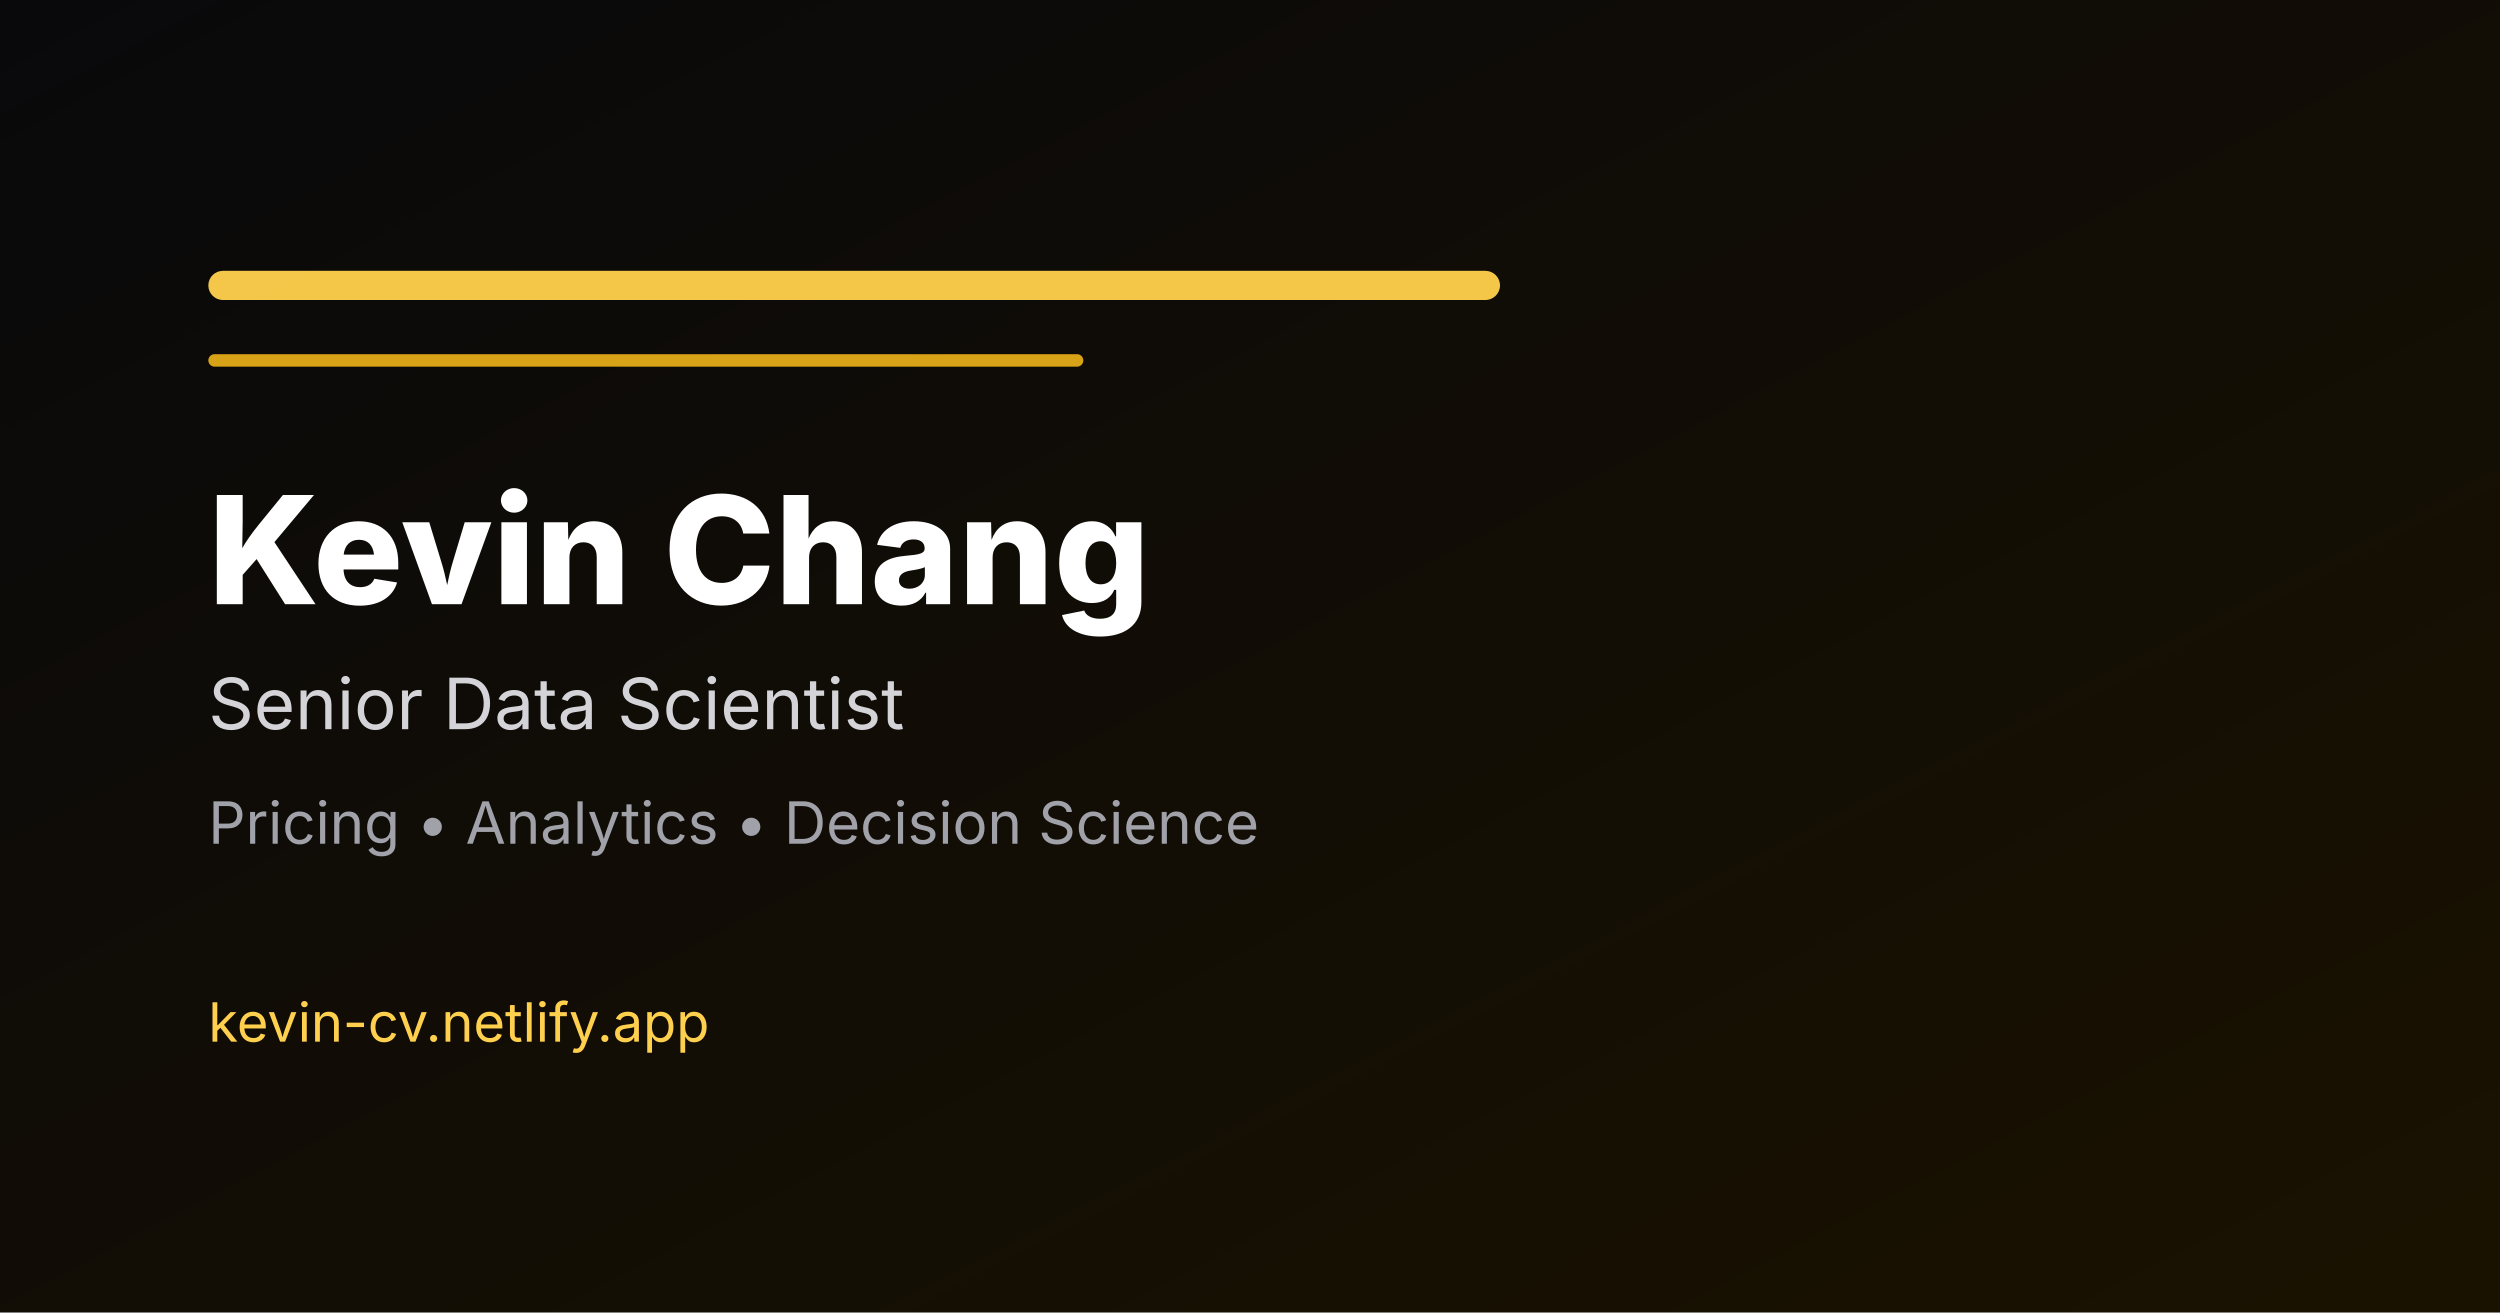
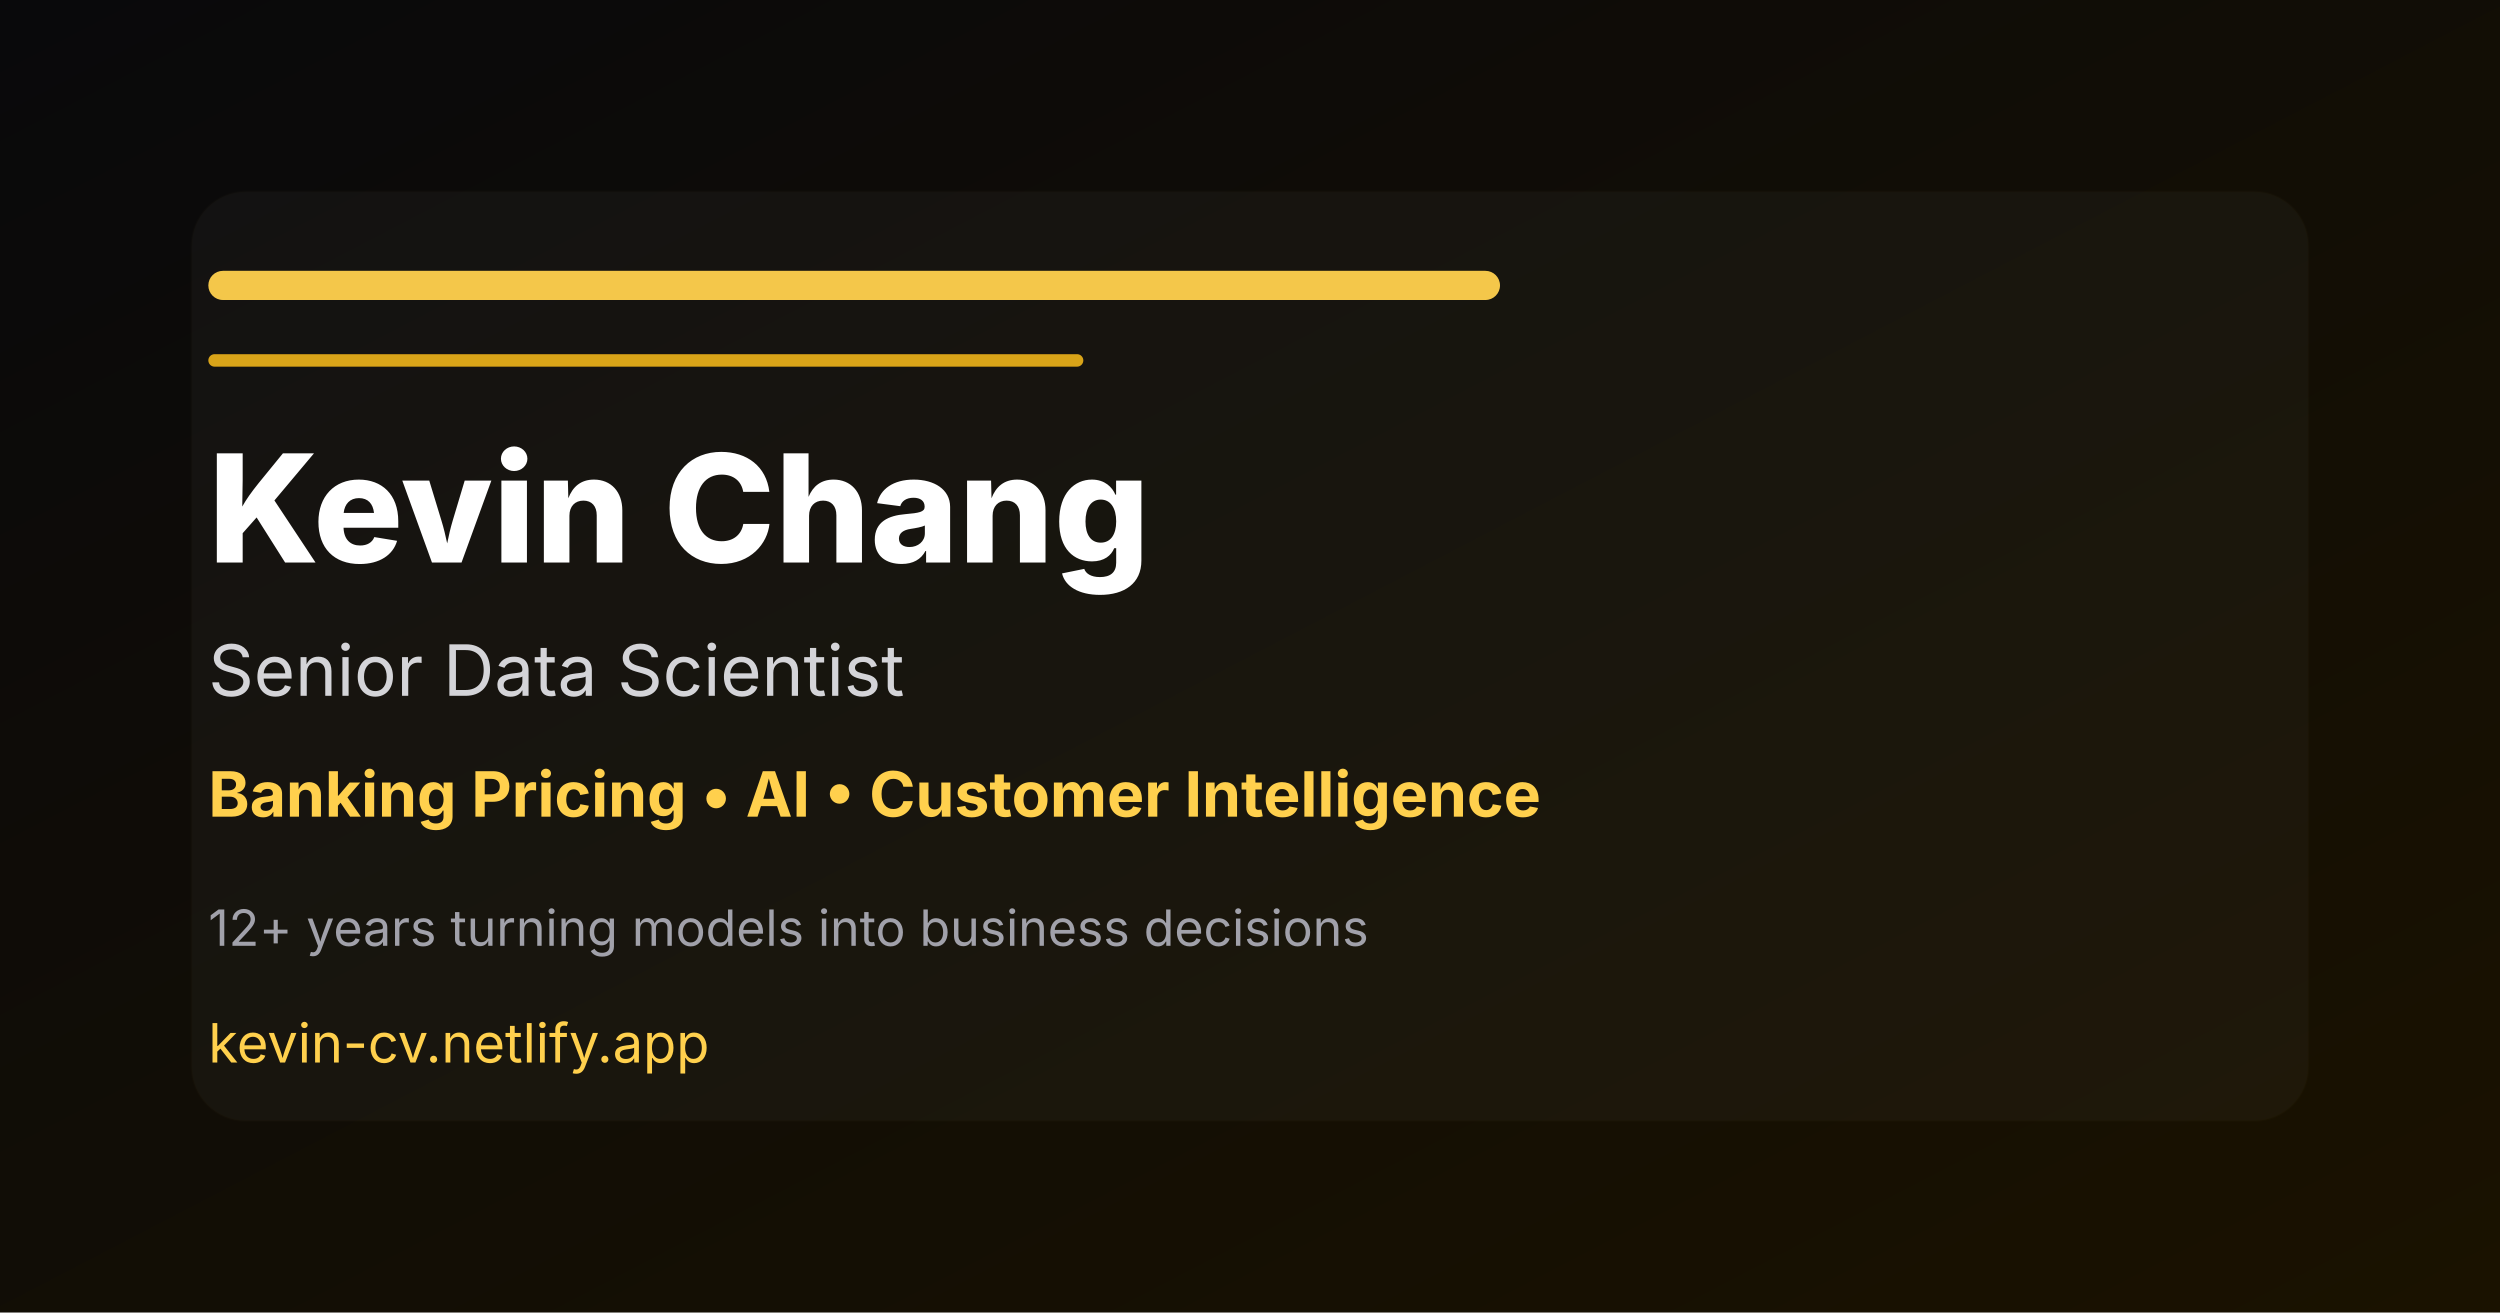
<svg xmlns="http://www.w3.org/2000/svg" width="1200" height="630" viewBox="0 0 1200 630" role="img" aria-labelledby="title desc">
  <defs>
    <linearGradient id="bg" x1="0" y1="0" x2="1" y2="1">
      <stop offset="0%" stop-color="#09090b" />
      <stop offset="100%" stop-color="#1a1200" />
    </linearGradient>
  </defs>
  <rect width="1200" height="630" fill="url(#bg)" />
+   <rect x="92" y="92" width="1016" height="446" rx="26" fill="#ffffff" opacity="0.035" stroke="#ffd04d" stroke-opacity="0.35" />
  <rect x="100" y="130" width="620" height="14" rx="7" fill="#ffd04d" opacity="0.95" />
  <rect x="100" y="170" width="420" height="6" rx="3" fill="#fcbd1a" opacity="0.85" />
-   <text x="100" y="290" fill="#ffffff" font-family="Inter, Arial, sans-serif" font-size="72" font-weight="800">Kevin Chang</text>
-   <text x="100" y="350" fill="#d4d4d8" font-family="Inter, Arial, sans-serif" font-size="34">Senior Data Scientist</text>
-   <text x="100" y="405" fill="#a1a1aa" font-family="Inter, Arial, sans-serif" font-size="28">Pricing • Analytics • Decision Science</text>
-   <text x="100" y="500" fill="#ffd04d" font-family="Inter, Arial, sans-serif" font-size="26">kevin-cv.netlify.app</text>
+   <text x="100" y="270" fill="#ffffff" font-family="Inter, Arial, sans-serif" font-size="72" font-weight="800">Kevin Chang</text>
+   <text x="100" y="334" fill="#d4d4d8" font-family="Inter, Arial, sans-serif" font-size="34">Senior Data Scientist</text>
+   <text x="100" y="392" fill="#ffd04d" font-family="Inter, Arial, sans-serif" font-size="30" font-weight="700">Banking Pricing • AI • Customer Intelligence</text>
+   <text x="100" y="454" fill="#a1a1aa" font-family="Inter, Arial, sans-serif" font-size="24">12+ years turning models into business decisions</text>
+   <text x="100" y="510" fill="#ffd04d" font-family="Inter, Arial, sans-serif" font-size="26">kevin-cv.netlify.app</text>
</svg>
